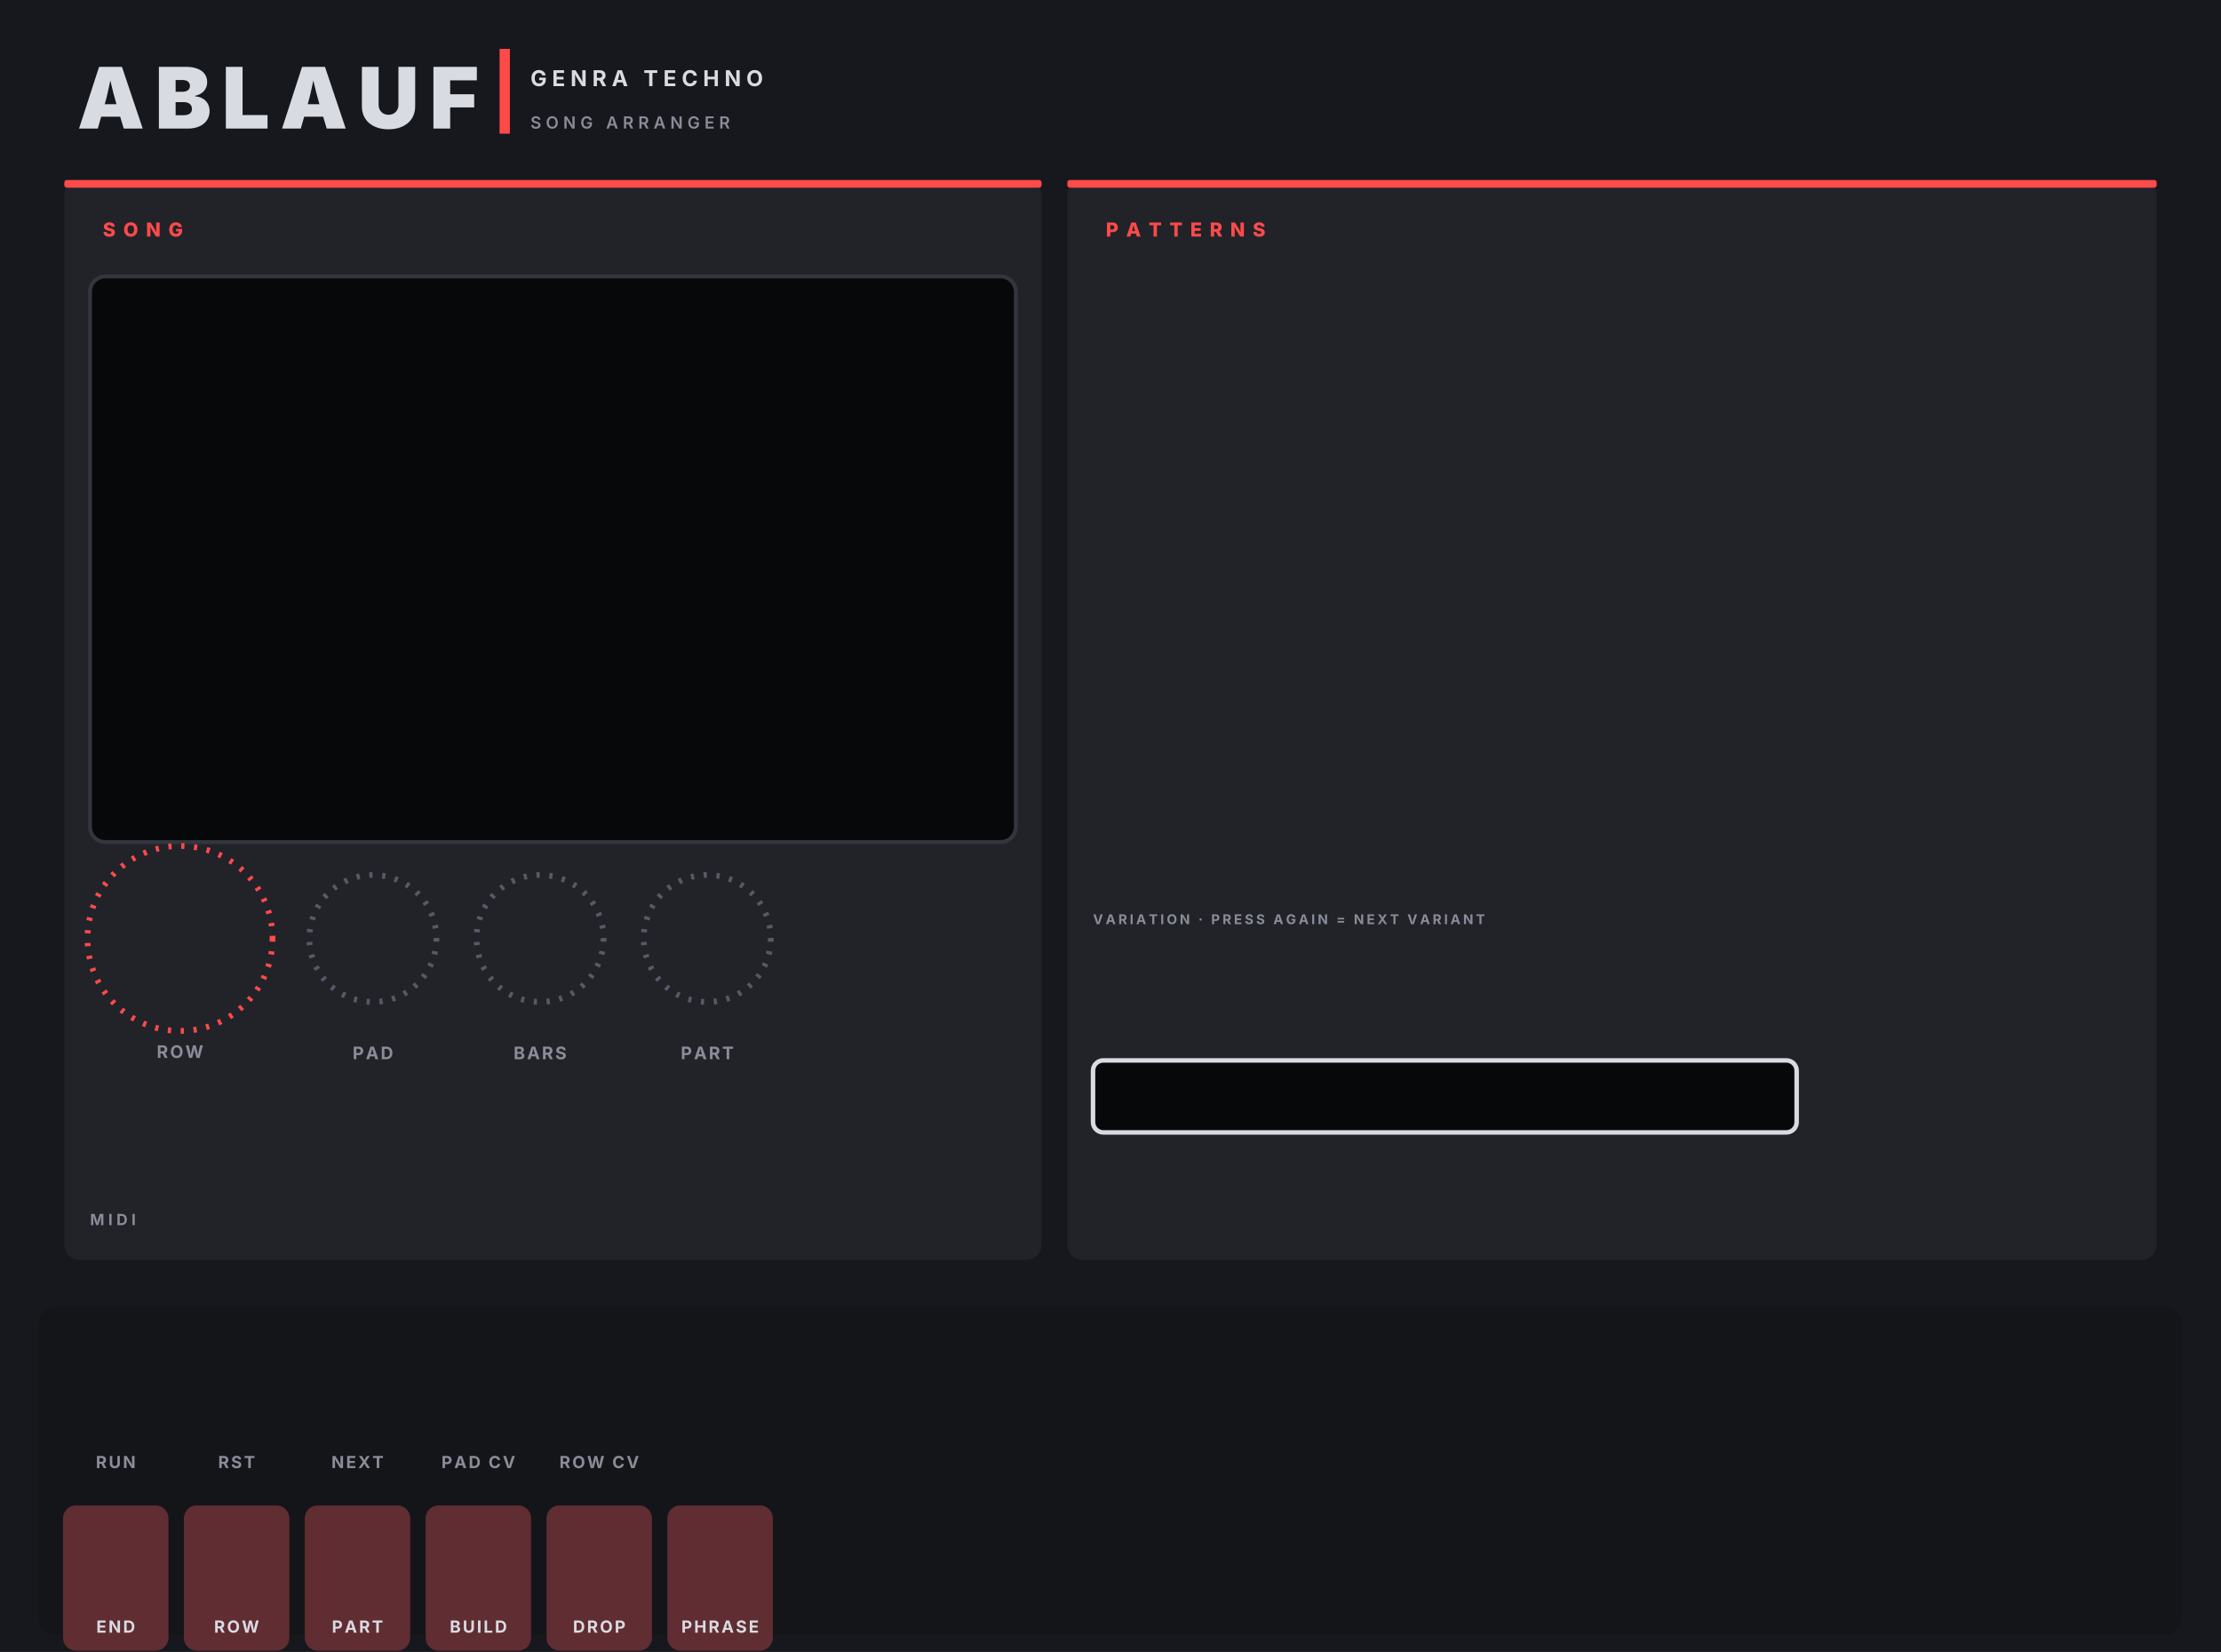
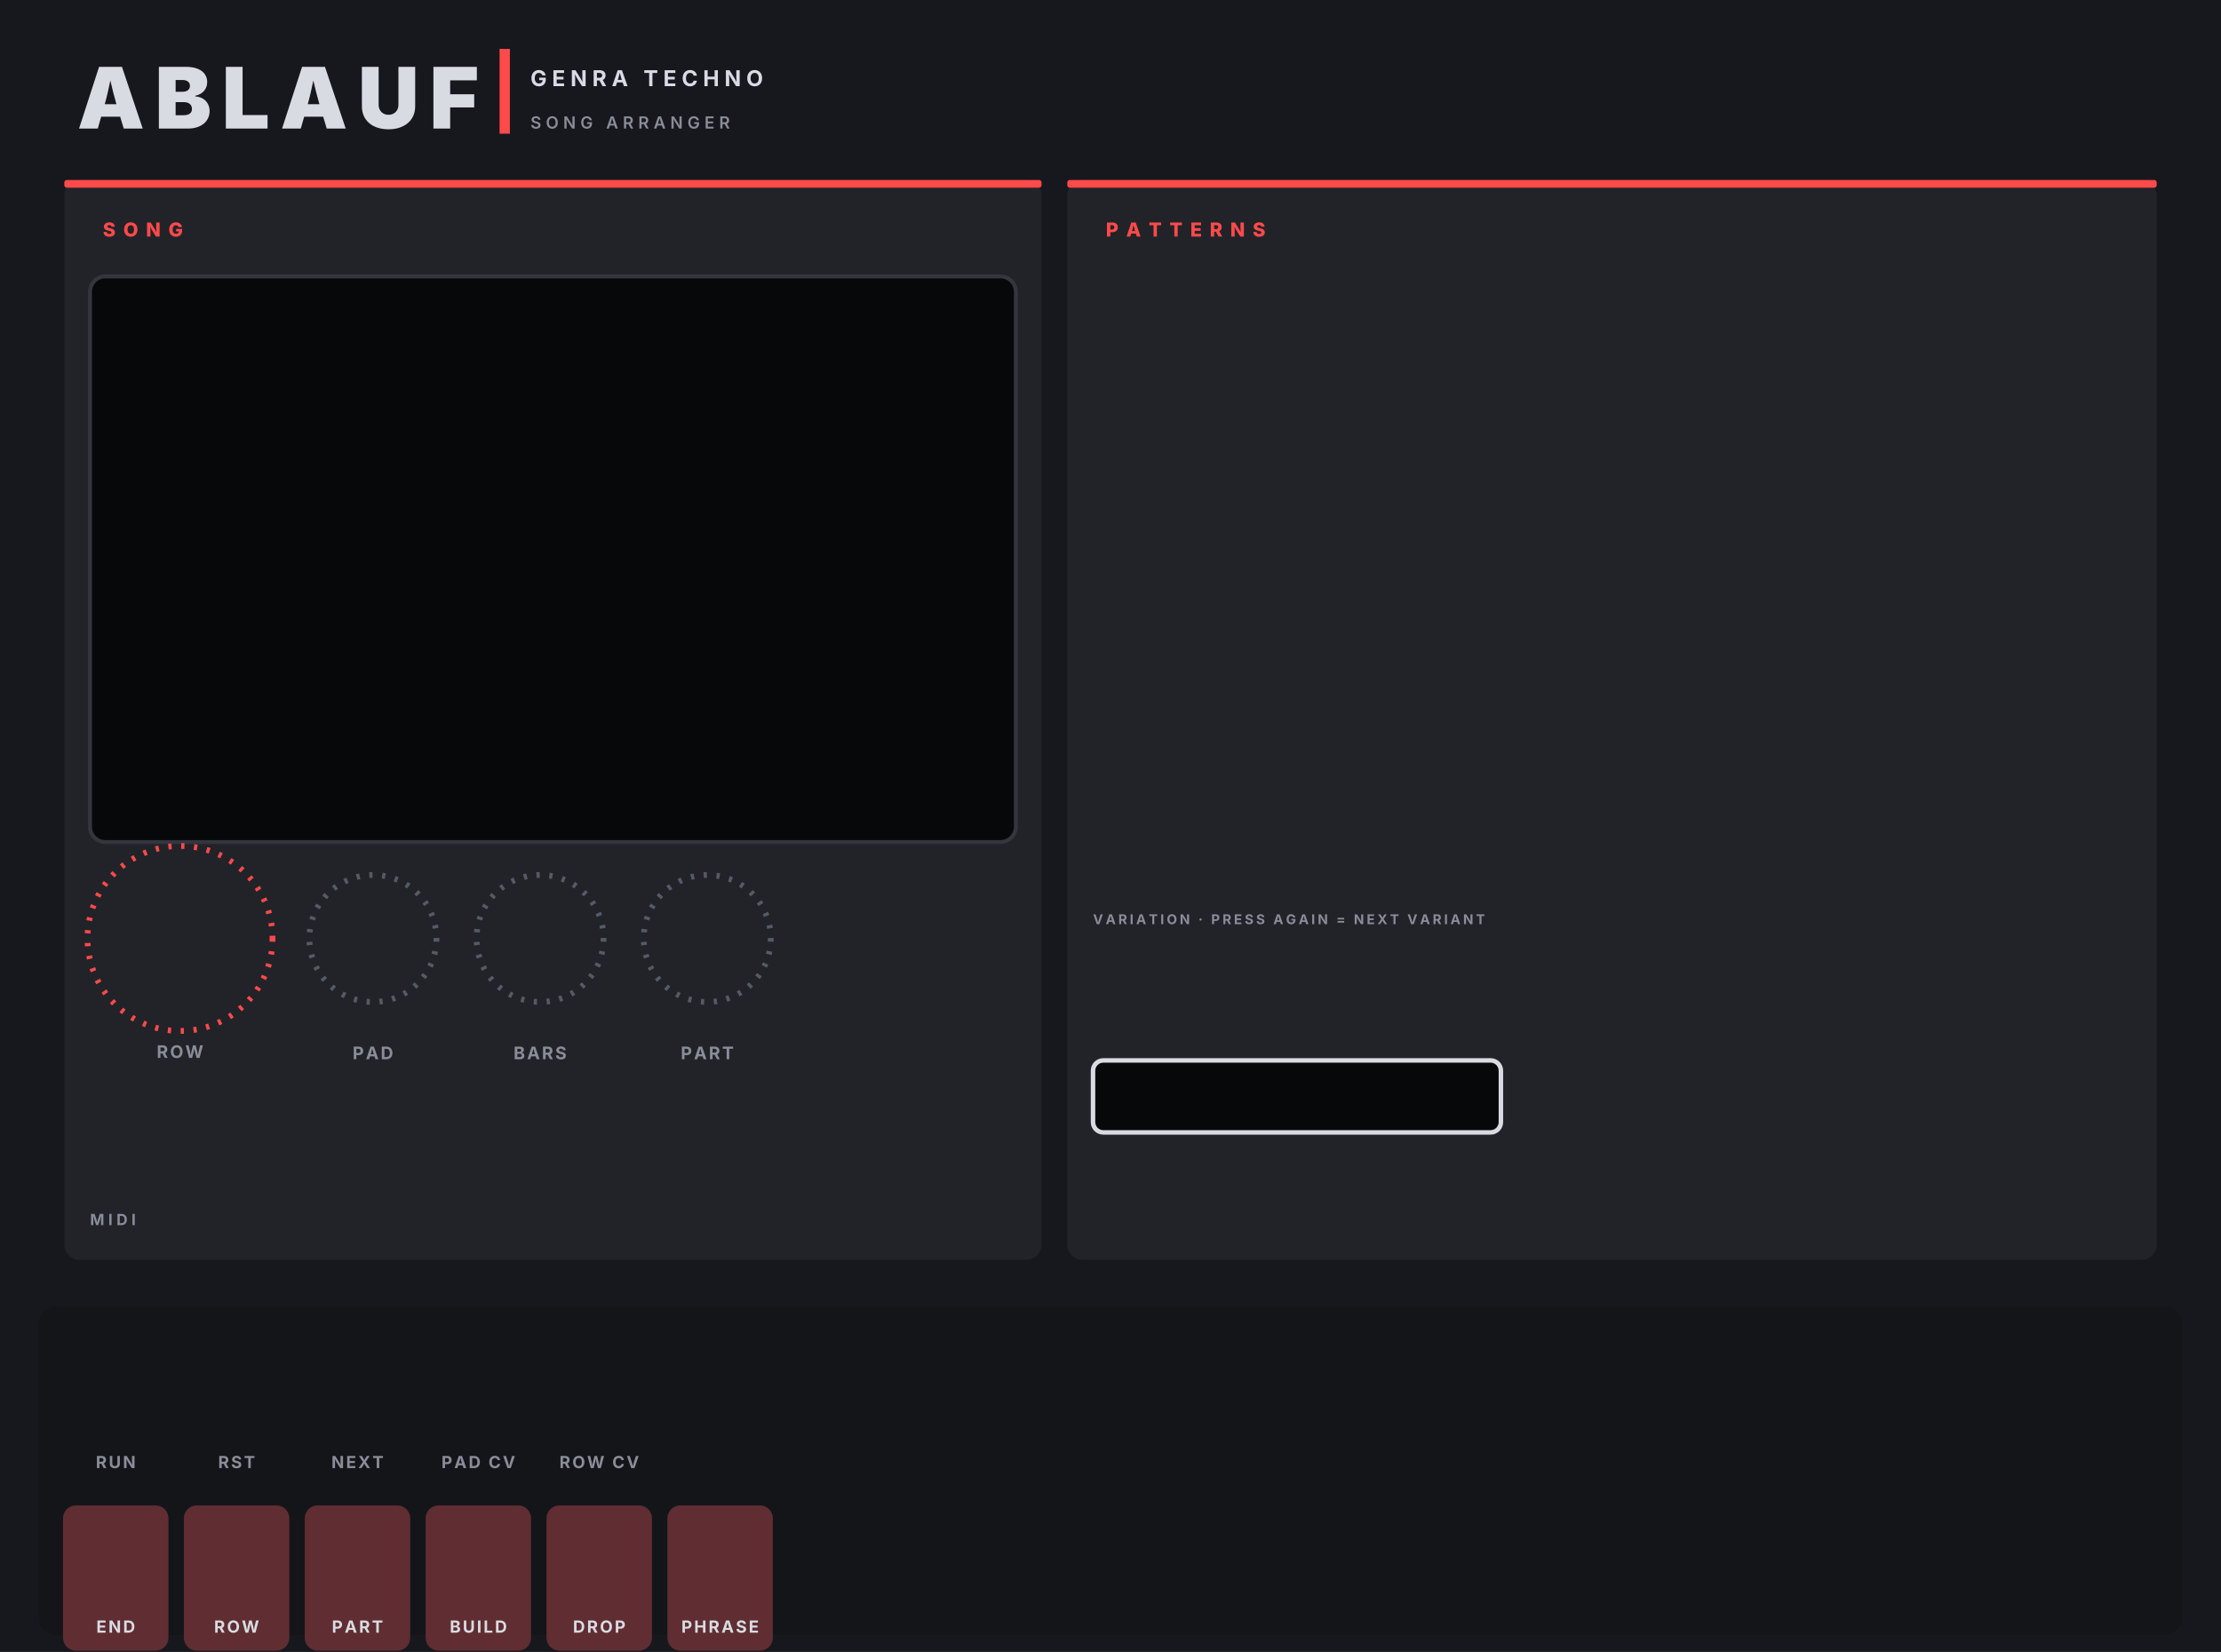
<svg xmlns="http://www.w3.org/2000/svg" width="172.72mm" height="128.5mm" viewBox="0 0 172.720 128.5">
  <rect x="0.000" y="0.000" width="172.720" height="128.500" rx="0" fill="#17181d" />
  <path fill="#d9dbe2" d="M6.148 10.0H7.605L7.869 9.078H9.345L9.622 10.0H11.098L9.484 5.198H7.705ZM8.146 8.105C8.314 7.519 8.449 6.893 8.581 6.265C8.726 6.893 8.881 7.519 9.055 8.105Z M12.356 10.0H14.618C15.659 10.0 16.3 9.43 16.3 8.64C16.3 7.963 15.804 7.522 15.185 7.499V7.448C15.743 7.341 16.113 6.929 16.113 6.397C16.113 5.669 15.533 5.198 14.438 5.198H12.356ZM13.658 8.962V7.944H14.289C14.683 7.944 14.928 8.134 14.928 8.472C14.928 8.792 14.705 8.962 14.27 8.962ZM13.658 7.138V6.223H14.212C14.534 6.223 14.773 6.387 14.773 6.681C14.773 6.977 14.534 7.138 14.193 7.138Z M17.564 10.0H20.806V8.949H18.866V5.198H17.564Z M21.935 10.0H23.392L23.656 9.078H25.132L25.409 10.0H26.885L25.271 5.198H23.492ZM23.933 8.105C24.101 7.519 24.236 6.893 24.368 6.265C24.513 6.893 24.668 7.519 24.842 8.105Z M30.212 10.058C31.446 10.058 32.287 9.372 32.287 8.273V5.198H30.985V8.163C30.985 8.611 30.663 8.93 30.212 8.93C29.767 8.93 29.445 8.611 29.445 8.163V5.198H28.143V8.273C28.143 9.372 28.971 10.058 30.212 10.058Z M33.706 10.0H35.008V8.356H36.877V7.332H35.008V6.249H37.083V5.198H33.706Z" />
  <rect x="38.851" y="3.800" width="0.800" height="6.600" rx="0" fill="#ff4a4a" />
  <path fill="#d9dbe2" d="M41.911 6.717C42.221 6.717 42.444 6.52 42.444 6.195V6.041H41.93V6.233H42.199C42.195 6.392 42.088 6.492 41.912 6.492C41.714 6.492 41.586 6.343 41.586 6.081C41.586 5.818 41.718 5.672 41.909 5.672C42.047 5.672 42.14 5.744 42.175 5.862H42.432C42.397 5.618 42.183 5.447 41.905 5.447C41.579 5.447 41.329 5.682 41.329 6.083C41.329 6.474 41.564 6.717 41.911 6.717Z M43.039 6.7H43.868V6.49H43.292V6.179H43.823V5.972H43.292V5.673H43.866V5.463H43.039Z M44.471 6.7H44.73V6.131C44.73 6.058 44.723 5.926 44.714 5.776C44.79 5.931 44.836 6.021 44.905 6.132L45.26 6.7H45.543V5.463H45.284V6.057C45.284 6.138 45.291 6.271 45.3 6.392C45.246 6.263 45.193 6.17 45.144 6.089L44.754 5.463H44.471Z M46.167 6.7H46.42V6.258H46.619L46.855 6.7H47.136L46.873 6.218C47.014 6.157 47.092 6.035 47.092 5.866C47.092 5.623 46.931 5.463 46.649 5.463H46.167ZM46.42 6.053V5.672H46.602C46.757 5.672 46.83 5.741 46.83 5.866C46.83 5.989 46.757 6.053 46.603 6.053Z M47.612 6.7H47.892L47.984 6.413H48.423L48.519 6.7H48.8L48.367 5.463H48.035ZM48.047 6.214 48.083 6.103C48.12 5.979 48.157 5.832 48.198 5.662C48.241 5.83 48.28 5.976 48.32 6.103L48.358 6.214Z M50.105 5.673H50.484V6.7H50.738V5.673H51.116V5.463H50.105Z M51.69 6.7H52.519V6.49H51.943V6.179H52.474V5.972H51.943V5.673H52.518V5.463H51.69Z M53.663 6.717C53.975 6.717 54.168 6.507 54.196 6.277H53.939C53.915 6.411 53.808 6.492 53.667 6.492C53.476 6.492 53.346 6.351 53.346 6.082C53.346 5.82 53.475 5.672 53.668 5.672C53.809 5.672 53.915 5.751 53.939 5.886H54.195C54.159 5.608 53.944 5.447 53.663 5.447C53.337 5.447 53.089 5.678 53.089 6.082C53.089 6.484 53.333 6.717 53.663 6.717Z M54.78 6.7H55.033V6.173H55.572V6.7H55.826V5.463H55.572V5.963H55.033V5.463H54.78Z M56.45 6.7H56.709V6.131C56.709 6.058 56.702 5.926 56.693 5.776C56.769 5.931 56.815 6.021 56.883 6.132L57.239 6.7H57.522V5.463H57.263V6.057C57.263 6.138 57.269 6.271 57.279 6.392C57.225 6.263 57.172 6.17 57.123 6.089L56.732 5.463H56.45Z M58.689 6.717C59.017 6.717 59.266 6.485 59.266 6.082C59.266 5.678 59.017 5.447 58.689 5.447C58.361 5.447 58.112 5.678 58.112 6.082C58.112 6.484 58.361 6.717 58.689 6.717ZM58.689 6.492C58.497 6.492 58.369 6.347 58.369 6.082C58.369 5.817 58.497 5.672 58.689 5.672C58.881 5.672 59.008 5.816 59.008 6.082C59.008 6.347 58.881 6.492 58.689 6.492Z" />
  <path fill="#8a8d99" d="M41.678 10.015C41.904 10.015 42.036 9.901 42.036 9.735C42.036 9.57 41.898 9.497 41.758 9.463L41.67 9.44C41.593 9.421 41.508 9.389 41.508 9.31C41.508 9.238 41.573 9.186 41.68 9.186C41.782 9.186 41.851 9.233 41.859 9.313H42.023C42.019 9.155 41.884 9.042 41.682 9.042C41.484 9.042 41.337 9.153 41.337 9.32C41.337 9.453 41.43 9.533 41.588 9.574L41.696 9.602C41.798 9.629 41.867 9.66 41.867 9.733C41.867 9.815 41.788 9.87 41.677 9.87C41.57 9.87 41.486 9.822 41.478 9.722H41.311C41.319 9.909 41.458 10.015 41.678 10.015Z M42.946 10.013C43.194 10.013 43.38 9.833 43.38 9.528C43.38 9.222 43.194 9.042 42.946 9.042C42.698 9.042 42.512 9.222 42.512 9.528C42.512 9.832 42.698 10.013 42.946 10.013ZM42.946 9.861C42.792 9.861 42.682 9.743 42.682 9.528C42.682 9.311 42.792 9.193 42.946 9.193C43.1 9.193 43.209 9.311 43.209 9.528C43.209 9.744 43.1 9.861 42.946 9.861Z M43.891 10.0H44.063V9.53C44.063 9.478 44.058 9.378 44.051 9.261C44.115 9.384 44.15 9.452 44.2 9.531L44.495 10.0H44.687V9.054H44.515V9.551C44.515 9.608 44.519 9.704 44.525 9.796C44.484 9.701 44.443 9.629 44.409 9.575L44.082 9.054H43.891Z M45.636 10.013C45.869 10.013 46.037 9.862 46.037 9.619V9.506H45.654V9.639H45.873C45.869 9.775 45.779 9.861 45.636 9.861C45.477 9.861 45.368 9.741 45.368 9.527C45.368 9.313 45.48 9.193 45.633 9.193C45.748 9.193 45.825 9.255 45.855 9.356H46.029C46 9.17 45.839 9.042 45.631 9.042C45.383 9.042 45.198 9.224 45.198 9.528C45.198 9.827 45.375 10.013 45.636 10.013Z M47.165 10.0H47.351L47.428 9.766H47.782L47.862 10.0H48.048L47.711 9.054H47.496ZM47.473 9.629 47.513 9.509C47.539 9.424 47.568 9.318 47.602 9.186C47.636 9.317 47.666 9.422 47.694 9.509L47.735 9.629Z M48.525 10.0H48.694V9.653H48.871L49.057 10.0H49.246L49.041 9.624C49.153 9.58 49.212 9.485 49.212 9.357C49.212 9.177 49.096 9.054 48.878 9.054H48.525ZM48.694 9.512V9.196H48.852C48.981 9.196 49.038 9.256 49.038 9.357C49.038 9.457 48.981 9.512 48.854 9.512Z M49.723 10.0H49.892V9.653H50.069L50.255 10.0H50.445L50.24 9.624C50.351 9.58 50.41 9.485 50.41 9.357C50.41 9.177 50.294 9.054 50.076 9.054H49.723ZM49.892 9.512V9.196H50.05C50.179 9.196 50.236 9.256 50.236 9.357C50.236 9.457 50.179 9.512 50.052 9.512Z M50.857 10.0H51.043L51.12 9.766H51.474L51.554 10.0H51.74L51.403 9.054H51.187ZM51.165 9.629 51.205 9.509C51.231 9.424 51.26 9.318 51.293 9.186C51.328 9.317 51.358 9.422 51.386 9.509L51.427 9.629Z M52.217 10.0H52.389V9.53C52.389 9.478 52.384 9.378 52.377 9.261C52.441 9.384 52.476 9.452 52.526 9.531L52.821 10.0H53.013V9.054H52.841V9.551C52.841 9.608 52.845 9.704 52.851 9.796C52.81 9.701 52.769 9.629 52.735 9.575L52.408 9.054H52.217Z M53.962 10.013C54.195 10.013 54.363 9.862 54.363 9.619V9.506H53.98V9.639H54.199C54.195 9.775 54.105 9.861 53.963 9.861C53.803 9.861 53.694 9.741 53.694 9.527C53.694 9.313 53.806 9.193 53.959 9.193C54.074 9.193 54.151 9.255 54.181 9.356H54.355C54.326 9.17 54.165 9.042 53.957 9.042C53.709 9.042 53.524 9.224 53.524 9.528C53.524 9.827 53.701 10.013 53.962 10.013Z M54.877 10.0H55.494V9.857H55.047V9.593H55.459V9.452H55.047V9.197H55.492V9.054H54.877Z M56.015 10.0H56.184V9.653H56.36L56.546 10.0H56.736L56.531 9.624C56.643 9.58 56.701 9.485 56.701 9.357C56.701 9.177 56.586 9.054 56.368 9.054H56.015ZM56.184 9.512V9.196H56.342C56.471 9.196 56.528 9.256 56.528 9.357C56.528 9.457 56.471 9.512 56.343 9.512Z" />
  <rect x="5.000" y="14.000" width="76.000" height="84.000" rx="1.2" fill="#212329" />
  <rect x="5.000" y="14.000" width="76.000" height="0.600" rx="0.2" fill="#ff4a4a" />
  <path fill="#ff4a4a" d="M8.506 18.415C8.776 18.415 8.938 18.291 8.938 18.084C8.938 17.909 8.815 17.804 8.604 17.758L8.51 17.736C8.412 17.714 8.349 17.681 8.349 17.614C8.349 17.553 8.402 17.509 8.505 17.509C8.609 17.509 8.667 17.555 8.675 17.634H8.923C8.92 17.432 8.759 17.294 8.506 17.294C8.259 17.294 8.081 17.43 8.081 17.632C8.081 17.796 8.196 17.89 8.384 17.933L8.5 17.961C8.619 17.988 8.676 18.021 8.676 18.083C8.676 18.152 8.61 18.2 8.503 18.2C8.385 18.2 8.307 18.146 8.301 18.04H8.053C8.057 18.292 8.233 18.415 8.506 18.415Z M10.17 18.415C10.463 18.415 10.689 18.215 10.689 17.855C10.689 17.495 10.463 17.294 10.17 17.294C9.877 17.294 9.65 17.495 9.65 17.855C9.65 18.213 9.877 18.415 10.17 18.415ZM10.17 18.188C10.011 18.188 9.915 18.07 9.915 17.855C9.915 17.639 10.011 17.521 10.17 17.521C10.329 17.521 10.425 17.638 10.425 17.855C10.425 18.07 10.329 18.188 10.17 18.188Z M11.435 18.4H11.7V17.948C11.7 17.879 11.692 17.761 11.684 17.631C11.744 17.761 11.785 17.843 11.849 17.948L12.128 18.4H12.413V17.309H12.148V17.773C12.148 17.849 12.156 17.974 12.163 18.084C12.117 17.965 12.072 17.882 12.023 17.802L11.719 17.309H11.435Z M13.682 18.415C13.962 18.415 14.162 18.24 14.162 17.949V17.805H13.694V17.995H13.913C13.91 18.114 13.828 18.188 13.684 18.188C13.519 18.188 13.423 18.065 13.423 17.853C13.423 17.642 13.524 17.521 13.683 17.521C13.791 17.521 13.864 17.575 13.889 17.665H14.151C14.123 17.447 13.929 17.294 13.679 17.294C13.388 17.294 13.158 17.5 13.158 17.857C13.158 18.202 13.37 18.415 13.682 18.415Z" />
  <rect x="7.000" y="21.500" width="72.000" height="44.000" rx="1.2" fill="#07080a" stroke="#34363f" stroke-width="0.3" />
  <circle cx="14.000" cy="73.000" r="7.195" fill="none" stroke="#ff4a4a" stroke-width="0.45" stroke-dasharray="0.25 0.75" />
  <path fill="#8a8d99" d="M12.275 82.295H12.476V81.944H12.634L12.822 82.295H13.044L12.836 81.912C12.948 81.864 13.01 81.767 13.01 81.633C13.01 81.439 12.882 81.313 12.658 81.313H12.275ZM12.476 81.781V81.479H12.621C12.744 81.479 12.802 81.534 12.802 81.633C12.802 81.731 12.744 81.781 12.621 81.781Z M13.743 82.308C14.003 82.308 14.201 82.124 14.201 81.805C14.201 81.484 14.003 81.3 13.743 81.3C13.483 81.3 13.285 81.484 13.285 81.805C13.285 82.124 13.483 82.308 13.743 82.308ZM13.743 82.13C13.591 82.13 13.489 82.015 13.489 81.805C13.489 81.594 13.591 81.478 13.743 81.478C13.895 81.478 13.997 81.593 13.997 81.805C13.997 82.015 13.895 82.13 13.743 82.13Z M14.709 82.295H14.939L15.069 81.793C15.088 81.718 15.1 81.64 15.112 81.558C15.126 81.642 15.139 81.722 15.157 81.793L15.288 82.295H15.517L15.781 81.313H15.561L15.447 81.796C15.427 81.886 15.41 81.991 15.395 82.091C15.377 81.991 15.359 81.886 15.337 81.796L15.218 81.313H15.009L14.889 81.796C14.867 81.886 14.849 81.993 14.832 82.094C14.816 81.993 14.799 81.886 14.779 81.796L14.665 81.313H14.445Z" />
  <circle cx="29.000" cy="73.000" r="4.940" fill="none" stroke="#555a66" stroke-width="0.45" stroke-dasharray="0.25 0.75" />
  <path fill="#8a8d99" d="M27.51 82.395H27.711V82.074H27.889C28.115 82.074 28.245 81.939 28.245 81.744C28.245 81.551 28.117 81.413 27.893 81.413H27.51ZM27.711 81.912V81.579H27.856C27.979 81.579 28.037 81.646 28.037 81.744C28.037 81.843 27.979 81.912 27.856 81.912Z M28.478 82.395H28.7L28.774 82.167H29.122L29.198 82.395H29.422L29.077 81.413H28.814ZM28.824 82.009 28.852 81.921C28.882 81.822 28.911 81.705 28.944 81.57C28.978 81.704 29.009 81.82 29.041 81.921L29.07 82.009Z M30.038 82.395C30.337 82.395 30.517 82.21 30.517 81.903C30.517 81.597 30.337 81.413 30.042 81.413H29.693V82.395ZM29.894 82.222V81.586H30.03C30.218 81.586 30.316 81.684 30.316 81.903C30.316 82.124 30.218 82.222 30.028 82.222Z" />
  <circle cx="42.000" cy="73.000" r="4.940" fill="none" stroke="#555a66" stroke-width="0.45" stroke-dasharray="0.25 0.75" />
  <path fill="#8a8d99" d="M40.028 82.395H40.443C40.664 82.395 40.78 82.28 40.78 82.124C40.78 81.978 40.676 81.891 40.565 81.886V81.876C40.666 81.854 40.742 81.782 40.742 81.665C40.742 81.518 40.633 81.413 40.418 81.413H40.028ZM40.229 82.23V81.963H40.409C40.509 81.963 40.573 82.023 40.573 82.105C40.573 82.179 40.521 82.23 40.403 82.23ZM40.229 81.825V81.577H40.392C40.486 81.577 40.538 81.626 40.538 81.698C40.538 81.777 40.474 81.825 40.388 81.825Z M41.015 82.395H41.237L41.31 82.167H41.659L41.734 82.395H41.958L41.614 81.413H41.35ZM41.36 82.009 41.388 81.921C41.418 81.822 41.447 81.705 41.48 81.57C41.514 81.704 41.545 81.82 41.577 81.921L41.607 82.009Z M42.229 82.395H42.43V82.044H42.589L42.776 82.395H42.999L42.79 82.012C42.902 81.964 42.964 81.867 42.964 81.733C42.964 81.539 42.836 81.413 42.612 81.413H42.229ZM42.43 81.881V81.579H42.575C42.698 81.579 42.756 81.634 42.756 81.733C42.756 81.831 42.698 81.881 42.575 81.881Z M43.626 82.41C43.864 82.41 44.005 82.294 44.005 82.116C44.005 81.951 43.877 81.866 43.711 81.828L43.622 81.806C43.539 81.787 43.466 81.756 43.466 81.682C43.466 81.617 43.524 81.569 43.626 81.569C43.727 81.569 43.79 81.615 43.797 81.693H43.992C43.988 81.52 43.846 81.4 43.628 81.4C43.415 81.4 43.259 81.518 43.259 81.696C43.259 81.839 43.359 81.922 43.525 81.963L43.633 81.99C43.74 82.016 43.802 82.047 43.802 82.114C43.802 82.189 43.731 82.239 43.624 82.239C43.515 82.239 43.435 82.19 43.429 82.09H43.233C43.239 82.299 43.39 82.41 43.626 82.41Z" />
  <circle cx="55.000" cy="73.000" r="4.940" fill="none" stroke="#555a66" stroke-width="0.45" stroke-dasharray="0.25 0.75" />
  <path fill="#8a8d99" d="M53.029 82.395H53.23V82.074H53.407C53.633 82.074 53.763 81.939 53.763 81.744C53.763 81.551 53.635 81.413 53.412 81.413H53.029ZM53.23 81.912V81.579H53.374C53.498 81.579 53.556 81.646 53.556 81.744C53.556 81.843 53.498 81.912 53.375 81.912Z M53.997 82.395H54.219L54.292 82.167H54.641L54.717 82.395H54.94L54.596 81.413H54.332ZM54.342 82.009 54.371 81.921C54.4 81.822 54.429 81.705 54.462 81.57C54.497 81.704 54.528 81.82 54.559 81.921L54.589 82.009Z M55.211 82.395H55.413V82.044H55.571L55.758 82.395H55.981L55.772 82.012C55.884 81.964 55.946 81.867 55.946 81.733C55.946 81.539 55.818 81.413 55.594 81.413H55.211ZM55.413 81.881V81.579H55.557C55.68 81.579 55.738 81.634 55.738 81.733C55.738 81.831 55.68 81.881 55.558 81.881Z M56.208 81.58H56.509V82.395H56.711V81.58H57.011V81.413H56.208Z" />
  <path fill="#8a8d99" d="M7.079 95.3H7.257V94.888C7.257 94.822 7.252 94.694 7.25 94.588C7.281 94.705 7.316 94.828 7.337 94.888L7.484 95.3H7.635L7.779 94.888C7.8 94.826 7.837 94.699 7.866 94.581C7.864 94.691 7.86 94.822 7.86 94.888V95.3H8.039V94.427H7.764L7.625 94.828C7.607 94.883 7.58 95.0 7.56 95.094C7.54 94.999 7.513 94.883 7.495 94.828L7.353 94.427H7.079Z M8.676 94.427H8.497V95.3H8.676Z M9.441 95.3C9.706 95.3 9.866 95.136 9.866 94.863C9.866 94.591 9.706 94.427 9.444 94.427H9.134V95.3ZM9.313 95.146V94.581H9.433C9.6 94.581 9.688 94.668 9.688 94.863C9.688 95.059 9.6 95.146 9.432 95.146Z M10.479 94.427H10.301V95.3H10.479Z" />
  <rect x="83.000" y="14.000" width="84.720" height="84.000" rx="1.2" fill="#212329" />
  <rect x="83.000" y="14.000" width="84.720" height="0.600" rx="0.2" fill="#ff4a4a" />
  <path fill="#ff4a4a" d="M86.085 18.4H86.344V18.059H86.524C86.775 18.059 86.929 17.911 86.929 17.686C86.929 17.462 86.778 17.309 86.532 17.309H86.085ZM86.344 17.855V17.518H86.477C86.598 17.518 86.661 17.583 86.661 17.686C86.661 17.787 86.598 17.855 86.478 17.855Z M87.612 18.4H87.899L87.97 18.168H88.334L88.408 18.4H88.698L88.323 17.309H87.976ZM88.031 17.97 88.046 17.923C88.082 17.799 88.114 17.662 88.147 17.515C88.182 17.661 88.218 17.799 88.256 17.923L88.271 17.97Z M89.38 17.52H89.711V18.4H89.969V17.52H90.299V17.309H89.38Z M90.996 17.52H91.326V18.4H91.584V17.52H91.914V17.309H90.996Z M92.647 18.4H93.404V18.189H92.906V17.952H93.365V17.745H92.906V17.52H93.405V17.309H92.647Z M94.162 18.4H94.421V18.024H94.561L94.761 18.4H95.045L94.817 17.983C94.938 17.929 95.007 17.822 95.007 17.671C95.007 17.449 94.855 17.309 94.609 17.309H94.162ZM94.421 17.82V17.518H94.554C94.676 17.518 94.739 17.569 94.739 17.671C94.739 17.773 94.676 17.82 94.555 17.82Z M95.755 18.4H96.02V17.948C96.02 17.879 96.013 17.761 96.004 17.631C96.065 17.761 96.105 17.843 96.17 17.948L96.449 18.4H96.734V17.309H96.469V17.773C96.469 17.849 96.477 17.974 96.484 18.084C96.438 17.965 96.392 17.882 96.344 17.802L96.039 17.309H95.755Z M97.925 18.415C98.195 18.415 98.356 18.291 98.356 18.084C98.356 17.909 98.234 17.804 98.023 17.758L97.929 17.736C97.831 17.714 97.767 17.681 97.767 17.614C97.767 17.553 97.821 17.509 97.924 17.509C98.028 17.509 98.086 17.555 98.093 17.634H98.342C98.339 17.432 98.178 17.294 97.925 17.294C97.677 17.294 97.5 17.43 97.5 17.632C97.5 17.796 97.614 17.89 97.803 17.933L97.918 17.961C98.038 17.988 98.095 18.021 98.095 18.083C98.095 18.152 98.029 18.2 97.922 18.2C97.804 18.2 97.726 18.146 97.72 18.04H97.471C97.476 18.292 97.652 18.415 97.925 18.415Z" />
  <path fill="#8a8d99" d="M85.293 71.886H85.497L85.759 71.122H85.586L85.468 71.491C85.445 71.568 85.421 71.656 85.396 71.76C85.37 71.657 85.345 71.568 85.321 71.491L85.199 71.122H85.025Z M86.009 71.886H86.182L86.239 71.709H86.51L86.569 71.886H86.743L86.475 71.122H86.27ZM86.278 71.586 86.3 71.517C86.323 71.44 86.345 71.35 86.371 71.245C86.398 71.349 86.422 71.439 86.446 71.517L86.469 71.586Z M87.037 71.886H87.193V71.613H87.316L87.462 71.886H87.635L87.473 71.588C87.56 71.551 87.608 71.475 87.608 71.371C87.608 71.221 87.509 71.122 87.335 71.122H87.037ZM87.193 71.487V71.251H87.306C87.402 71.251 87.447 71.294 87.447 71.371C87.447 71.447 87.402 71.487 87.306 71.487Z M88.083 71.122H87.927V71.886H88.083Z M88.377 71.886H88.55L88.607 71.709H88.878L88.937 71.886H89.111L88.843 71.122H88.638ZM88.646 71.586 88.668 71.517C88.691 71.44 88.714 71.35 88.739 71.245C88.766 71.349 88.79 71.439 88.815 71.517L88.838 71.586Z M89.375 71.252H89.608V71.886H89.765V71.252H89.999V71.122H89.375Z M90.463 71.122H90.306V71.886H90.463Z M91.136 71.896C91.339 71.896 91.493 71.753 91.493 71.505C91.493 71.255 91.339 71.112 91.136 71.112C90.934 71.112 90.78 71.255 90.78 71.505C90.78 71.753 90.934 71.896 91.136 71.896ZM91.136 71.757C91.018 71.757 90.939 71.668 90.939 71.505C90.939 71.34 91.018 71.251 91.136 71.251C91.255 71.251 91.334 71.34 91.334 71.505C91.334 71.668 91.255 71.757 91.136 71.757Z M91.81 71.886H91.97V71.535C91.97 71.49 91.965 71.408 91.96 71.315C92.007 71.411 92.035 71.467 92.078 71.535L92.297 71.886H92.472V71.122H92.312V71.489C92.312 71.539 92.316 71.621 92.322 71.696C92.288 71.616 92.256 71.558 92.226 71.509L91.984 71.122H91.81Z M93.365 71.612C93.415 71.612 93.454 71.574 93.454 71.524C93.454 71.474 93.415 71.436 93.365 71.436C93.315 71.436 93.276 71.474 93.276 71.524C93.276 71.574 93.315 71.612 93.365 71.612Z M94.258 71.886H94.415V71.636H94.553C94.728 71.636 94.829 71.531 94.829 71.38C94.829 71.23 94.73 71.122 94.556 71.122H94.258ZM94.415 71.51V71.251H94.527C94.623 71.251 94.668 71.303 94.668 71.38C94.668 71.457 94.623 71.51 94.527 71.51Z M95.139 71.886H95.295V71.613H95.418L95.564 71.886H95.737L95.574 71.588C95.662 71.551 95.71 71.475 95.71 71.371C95.71 71.221 95.61 71.122 95.437 71.122H95.139ZM95.295 71.487V71.251H95.407C95.503 71.251 95.548 71.294 95.548 71.371C95.548 71.447 95.503 71.487 95.408 71.487Z M96.028 71.886H96.54V71.756H96.185V71.564H96.513V71.436H96.185V71.252H96.539V71.122H96.028Z M97.146 71.897C97.332 71.897 97.441 71.808 97.441 71.669C97.441 71.54 97.341 71.475 97.213 71.445L97.143 71.428C97.079 71.413 97.021 71.389 97.021 71.332C97.021 71.281 97.067 71.244 97.146 71.244C97.225 71.244 97.274 71.279 97.279 71.34H97.431C97.428 71.206 97.317 71.112 97.148 71.112C96.982 71.112 96.861 71.204 96.861 71.342C96.861 71.453 96.938 71.518 97.068 71.55L97.152 71.571C97.235 71.591 97.283 71.615 97.283 71.668C97.283 71.726 97.228 71.765 97.144 71.765C97.06 71.765 96.998 71.727 96.993 71.649H96.84C96.845 71.812 96.962 71.897 97.146 71.897Z M98.033 71.897C98.219 71.897 98.328 71.808 98.328 71.669C98.328 71.54 98.229 71.475 98.1 71.445L98.031 71.428C97.966 71.413 97.909 71.389 97.909 71.332C97.909 71.281 97.954 71.244 98.034 71.244C98.112 71.244 98.161 71.279 98.167 71.34H98.318C98.315 71.206 98.205 71.112 98.036 71.112C97.869 71.112 97.748 71.204 97.748 71.342C97.748 71.453 97.826 71.518 97.955 71.55L98.039 71.571C98.122 71.591 98.171 71.615 98.171 71.668C98.171 71.726 98.116 71.765 98.032 71.765C97.947 71.765 97.885 71.727 97.88 71.649H97.728C97.733 71.812 97.85 71.897 98.033 71.897Z M99.046 71.886H99.218L99.275 71.709H99.547L99.606 71.886H99.779L99.512 71.122H99.307ZM99.314 71.586 99.336 71.517C99.359 71.44 99.382 71.35 99.408 71.245C99.434 71.349 99.458 71.439 99.483 71.517L99.506 71.586Z M100.412 71.896C100.604 71.896 100.742 71.775 100.742 71.574V71.479H100.424V71.598H100.59C100.587 71.696 100.522 71.757 100.413 71.757C100.291 71.757 100.212 71.666 100.212 71.504C100.212 71.342 100.293 71.251 100.411 71.251C100.496 71.251 100.554 71.295 100.575 71.368H100.734C100.712 71.217 100.58 71.112 100.408 71.112C100.207 71.112 100.053 71.257 100.053 71.505C100.053 71.747 100.198 71.896 100.412 71.896Z M101.018 71.886H101.19L101.247 71.709H101.518L101.577 71.886H101.751L101.484 71.122H101.279ZM101.286 71.586 101.308 71.517C101.331 71.44 101.354 71.35 101.38 71.245C101.406 71.349 101.43 71.439 101.455 71.517L101.478 71.586Z M102.202 71.122H102.046V71.886H102.202Z M102.54 71.886H102.7V71.535C102.7 71.49 102.696 71.408 102.69 71.315C102.737 71.411 102.765 71.467 102.808 71.535L103.027 71.886H103.202V71.122H103.042V71.489C103.042 71.539 103.046 71.621 103.052 71.696C103.019 71.616 102.986 71.558 102.956 71.509L102.715 71.122H102.54Z M104.021 71.768H104.532V71.639H104.021ZM104.021 71.522H104.532V71.394H104.021Z M105.351 71.886H105.511V71.535C105.511 71.49 105.506 71.408 105.5 71.315C105.548 71.411 105.576 71.467 105.618 71.535L105.838 71.886H106.013V71.122H105.853V71.489C105.853 71.539 105.857 71.621 105.862 71.696C105.829 71.616 105.797 71.558 105.766 71.509L105.525 71.122H105.351Z M106.351 71.886H106.863V71.756H106.507V71.564H106.835V71.436H106.507V71.252H106.862V71.122H106.351Z M107.146 71.886H107.327L107.436 71.726C107.473 71.672 107.487 71.643 107.507 71.606C107.527 71.643 107.542 71.672 107.577 71.726L107.683 71.886H107.869L107.598 71.491L107.846 71.122H107.669L107.584 71.25C107.548 71.305 107.529 71.345 107.509 71.387C107.489 71.345 107.471 71.305 107.435 71.25L107.352 71.122H107.17L107.42 71.495Z M108.133 71.252H108.367V71.886H108.524V71.252H108.757V71.122H108.133Z M109.737 71.886H109.942L110.203 71.122H110.03L109.912 71.491C109.889 71.568 109.866 71.656 109.84 71.76C109.814 71.657 109.789 71.568 109.765 71.491L109.643 71.122H109.469Z M110.453 71.886H110.626L110.683 71.709H110.954L111.013 71.886H111.187L110.919 71.122H110.714ZM110.722 71.586 110.744 71.517C110.767 71.44 110.79 71.35 110.815 71.245C110.842 71.349 110.866 71.439 110.891 71.517L110.914 71.586Z M111.481 71.886H111.638V71.613H111.761L111.906 71.886H112.08L111.917 71.588C112.004 71.551 112.052 71.475 112.052 71.371C112.052 71.221 111.953 71.122 111.779 71.122H111.481ZM111.638 71.487V71.251H111.75C111.846 71.251 111.891 71.294 111.891 71.371C111.891 71.447 111.846 71.487 111.75 71.487Z M112.527 71.122H112.371V71.886H112.527Z M112.822 71.886H112.994L113.051 71.709H113.322L113.381 71.886H113.555L113.288 71.122H113.083ZM113.09 71.586 113.112 71.517C113.135 71.44 113.158 71.35 113.184 71.245C113.21 71.349 113.234 71.439 113.259 71.517L113.282 71.586Z M113.85 71.886H114.01V71.535C114.01 71.49 114.005 71.408 113.999 71.315C114.046 71.411 114.075 71.467 114.117 71.535L114.337 71.886H114.511V71.122H114.352V71.489C114.352 71.539 114.356 71.621 114.361 71.696C114.328 71.616 114.296 71.558 114.265 71.509L114.024 71.122H113.85Z M114.819 71.252H115.053V71.886H115.21V71.252H115.443V71.122H114.819Z" />
-   <rect x="85.000" y="82.486" width="54.720" height="5.600" rx="0.8" fill="#07080a" stroke="#d9dbe2" stroke-width="0.35" />
+   <rect x="85.000" y="82.486" width="31.720" height="5.600" rx="0.8" fill="#07080a" stroke="#d9dbe2" stroke-width="0.35" />
  <rect x="3.000" y="101.600" width="166.720" height="25.600" rx="1.4" fill="#141519" />
  <path fill="#8a8d99" d="M7.538 114.2H7.731V113.862H7.884L8.064 114.2H8.278L8.077 113.831C8.185 113.785 8.245 113.692 8.245 113.562C8.245 113.376 8.122 113.254 7.906 113.254H7.538ZM7.731 113.706V113.414H7.87C7.989 113.414 8.045 113.467 8.045 113.562C8.045 113.657 7.989 113.706 7.871 113.706Z M8.932 114.213C9.165 114.213 9.322 114.075 9.322 113.868V113.254H9.128V113.852C9.128 113.963 9.05 114.042 8.932 114.042C8.813 114.042 8.735 113.963 8.735 113.852V113.254H8.541V113.868C8.541 114.075 8.696 114.213 8.932 114.213Z M9.643 114.2H9.841V113.765C9.841 113.709 9.835 113.608 9.828 113.494C9.887 113.612 9.922 113.681 9.974 113.766L10.246 114.2H10.462V113.254H10.264V113.708C10.264 113.77 10.269 113.872 10.276 113.965C10.235 113.866 10.195 113.794 10.158 113.733L9.859 113.254H9.643Z" />
  <path fill="#8a8d99" d="M17.049 114.2H17.243V113.862H17.395L17.576 114.2H17.79L17.589 113.831C17.697 113.785 17.756 113.692 17.756 113.562C17.756 113.376 17.633 113.254 17.418 113.254H17.049ZM17.243 113.706V113.414H17.382C17.501 113.414 17.557 113.467 17.557 113.562C17.557 113.657 17.501 113.706 17.383 113.706Z M18.4 114.214C18.629 114.214 18.765 114.103 18.765 113.931C18.765 113.772 18.642 113.691 18.482 113.654L18.397 113.633C18.317 113.614 18.245 113.584 18.245 113.514C18.245 113.45 18.301 113.405 18.4 113.405C18.497 113.405 18.558 113.448 18.565 113.524H18.752C18.749 113.358 18.612 113.242 18.402 113.242C18.197 113.242 18.047 113.356 18.047 113.527C18.047 113.664 18.143 113.745 18.303 113.784L18.407 113.81C18.509 113.835 18.57 113.865 18.57 113.93C18.57 114.001 18.501 114.05 18.398 114.05C18.293 114.05 18.216 114.003 18.21 113.907H18.021C18.027 114.108 18.172 114.214 18.4 114.214Z M19.016 113.415H19.306V114.2H19.5V113.415H19.789V113.254H19.016Z" />
  <path fill="#8a8d99" d="M25.857 114.2H26.055V113.765C26.055 113.709 26.049 113.608 26.042 113.494C26.1 113.612 26.135 113.681 26.188 113.766L26.46 114.2H26.676V113.254H26.478V113.708C26.478 113.77 26.483 113.872 26.49 113.965C26.449 113.866 26.409 113.794 26.371 113.733L26.073 113.254H25.857Z M26.998 114.2H27.632V114.039H27.191V113.801H27.597V113.643H27.191V113.415H27.63V113.254H26.998Z M27.884 114.2H28.108L28.244 114.002C28.289 113.935 28.307 113.899 28.331 113.853C28.356 113.9 28.374 113.935 28.418 114.002L28.549 114.2H28.779L28.444 113.711L28.751 113.254H28.531L28.426 113.413C28.382 113.481 28.359 113.53 28.333 113.582C28.309 113.53 28.286 113.481 28.243 113.413L28.139 113.254H27.914L28.223 113.716Z M29.009 113.415H29.298V114.2H29.493V113.415H29.781V113.254H29.009Z" />
  <path fill="#8a8d99" d="M34.415 114.2H34.608V113.891H34.779C34.997 113.891 35.122 113.761 35.122 113.573C35.122 113.387 34.999 113.254 34.784 113.254H34.415ZM34.608 113.735V113.414H34.747C34.866 113.414 34.922 113.478 34.922 113.573C34.922 113.669 34.866 113.735 34.748 113.735Z M35.353 114.2H35.566L35.637 113.98H35.973L36.046 114.2H36.261L35.93 113.254H35.676ZM35.685 113.829 35.712 113.744C35.741 113.648 35.769 113.536 35.801 113.406C35.834 113.535 35.864 113.646 35.894 113.744L35.923 113.829Z M36.86 114.2C37.148 114.2 37.321 114.022 37.321 113.726C37.321 113.432 37.148 113.254 36.863 113.254H36.528V114.2ZM36.721 114.033V113.421H36.852C37.033 113.421 37.128 113.515 37.128 113.726C37.128 113.939 37.033 114.033 36.851 114.033Z M38.488 114.213C38.726 114.213 38.874 114.052 38.895 113.876H38.699C38.68 113.979 38.599 114.041 38.491 114.041C38.345 114.041 38.245 113.933 38.245 113.728C38.245 113.527 38.344 113.414 38.491 113.414C38.599 113.414 38.681 113.474 38.698 113.577H38.894C38.867 113.365 38.703 113.242 38.488 113.242C38.238 113.242 38.048 113.419 38.048 113.728C38.048 114.035 38.236 114.213 38.488 114.213Z M39.463 114.2H39.716L40.04 113.254H39.826L39.68 113.711C39.651 113.806 39.622 113.915 39.59 114.044C39.558 113.916 39.528 113.806 39.498 113.711L39.347 113.254H39.131Z" />
  <path fill="#8a8d99" d="M43.589 114.2H43.782V113.862H43.934L44.115 114.2H44.329L44.128 113.831C44.236 113.785 44.296 113.692 44.296 113.562C44.296 113.376 44.172 113.254 43.957 113.254H43.589ZM43.782 113.706V113.414H43.921C44.04 113.414 44.096 113.467 44.096 113.562C44.096 113.657 44.04 113.706 43.922 113.706Z M45.007 114.213C45.258 114.213 45.449 114.036 45.449 113.728C45.449 113.419 45.258 113.242 45.007 113.242C44.757 113.242 44.566 113.419 44.566 113.728C44.566 114.035 44.757 114.213 45.007 114.213ZM45.007 114.041C44.861 114.041 44.763 113.93 44.763 113.728C44.763 113.525 44.861 113.414 45.007 113.414C45.154 113.414 45.252 113.524 45.252 113.728C45.252 113.93 45.154 114.041 45.007 114.041Z M45.943 114.2H46.165L46.29 113.716C46.308 113.645 46.32 113.569 46.332 113.49C46.345 113.572 46.358 113.648 46.375 113.716L46.501 114.2H46.721L46.976 113.254H46.764L46.654 113.719C46.635 113.806 46.619 113.907 46.603 114.004C46.586 113.907 46.569 113.806 46.548 113.719L46.433 113.254H46.232L46.117 113.719C46.095 113.806 46.078 113.909 46.061 114.006C46.046 113.909 46.03 113.806 46.011 113.719L45.901 113.254H45.689Z M48.114 114.213C48.353 114.213 48.5 114.052 48.521 113.876H48.325C48.306 113.979 48.225 114.041 48.117 114.041C47.971 114.041 47.871 113.933 47.871 113.728C47.871 113.527 47.97 113.414 48.118 113.414C48.226 113.414 48.307 113.474 48.325 113.577H48.521C48.493 113.365 48.329 113.242 48.114 113.242C47.864 113.242 47.675 113.419 47.675 113.728C47.675 114.035 47.862 114.213 48.114 114.213Z M49.089 114.2H49.342L49.666 113.254H49.452L49.306 113.711C49.278 113.806 49.248 113.915 49.217 114.044C49.184 113.916 49.154 113.806 49.124 113.711L48.973 113.254H48.758Z" />
  <rect x="4.900" y="117.100" width="8.200" height="11.300" rx="1.0" fill="#5f2d32" />
  <path fill="#d9dbe2" d="M7.576 127.0H8.21V126.839H7.77V126.601H8.176V126.443H7.77V126.215H8.209V126.054H7.576Z M8.516 127.0H8.714V126.565C8.714 126.509 8.708 126.408 8.701 126.294C8.759 126.412 8.794 126.481 8.847 126.566L9.119 127.0H9.335V126.054H9.137V126.508C9.137 126.57 9.142 126.672 9.149 126.765C9.108 126.666 9.068 126.594 9.03 126.533L8.731 126.054H8.516Z M9.989 127.0C10.277 127.0 10.45 126.822 10.45 126.526C10.45 126.232 10.277 126.054 9.992 126.054H9.657V127.0ZM9.85 126.833V126.221H9.981C10.162 126.221 10.257 126.315 10.257 126.526C10.257 126.739 10.162 126.833 9.98 126.833Z" />
  <rect x="14.300" y="117.100" width="8.200" height="11.300" rx="1.0" fill="#5f2d32" />
  <path fill="#d9dbe2" d="M16.734 127.0H16.927V126.662H17.079L17.26 127.0H17.474L17.273 126.631C17.381 126.585 17.441 126.492 17.441 126.362C17.441 126.176 17.318 126.054 17.102 126.054H16.734ZM16.927 126.506V126.214H17.066C17.185 126.214 17.241 126.267 17.241 126.362C17.241 126.457 17.185 126.506 17.067 126.506Z M18.152 127.013C18.403 127.013 18.594 126.836 18.594 126.528C18.594 126.219 18.403 126.042 18.152 126.042C17.902 126.042 17.711 126.219 17.711 126.528C17.711 126.835 17.902 127.013 18.152 127.013ZM18.152 126.841C18.006 126.841 17.908 126.73 17.908 126.528C17.908 126.325 18.006 126.214 18.152 126.214C18.299 126.214 18.397 126.324 18.397 126.528C18.397 126.73 18.299 126.841 18.152 126.841Z M19.088 127.0H19.31L19.435 126.516C19.453 126.445 19.465 126.369 19.477 126.29C19.49 126.372 19.503 126.448 19.52 126.516L19.646 127.0H19.867L20.121 126.054H19.909L19.799 126.519C19.78 126.606 19.764 126.707 19.748 126.804C19.731 126.707 19.714 126.606 19.693 126.519L19.578 126.054H19.377L19.262 126.519C19.24 126.606 19.223 126.709 19.206 126.806C19.191 126.709 19.175 126.606 19.156 126.519L19.046 126.054H18.834Z" />
  <rect x="23.700" y="117.100" width="8.200" height="11.300" rx="1.0" fill="#5f2d32" />
  <path fill="#d9dbe2" d="M25.894 127.0H26.087V126.691H26.258C26.476 126.691 26.601 126.561 26.601 126.373C26.601 126.188 26.477 126.054 26.262 126.054H25.894ZM26.087 126.535V126.214H26.226C26.345 126.214 26.401 126.278 26.401 126.373C26.401 126.469 26.345 126.535 26.227 126.535Z M26.831 127.0H27.045L27.116 126.78H27.451L27.524 127.0H27.74L27.408 126.054H27.154ZM27.164 126.629 27.191 126.544C27.22 126.448 27.248 126.336 27.279 126.206C27.312 126.335 27.342 126.446 27.373 126.544L27.401 126.629Z M28.006 127.0H28.2V126.662H28.352L28.533 127.0H28.747L28.546 126.631C28.654 126.585 28.714 126.492 28.714 126.362C28.714 126.176 28.59 126.054 28.375 126.054H28.006ZM28.2 126.506V126.214H28.339C28.458 126.214 28.514 126.267 28.514 126.362C28.514 126.457 28.458 126.506 28.34 126.506Z M28.972 126.215H29.262V127.0H29.456V126.215H29.745V126.054H28.972Z" />
  <rect x="33.100" y="117.100" width="8.200" height="11.300" rx="1.0" fill="#5f2d32" />
  <path fill="#d9dbe2" d="M35.06 127.0H35.46C35.673 127.0 35.785 126.889 35.785 126.739C35.785 126.599 35.684 126.515 35.578 126.51V126.5C35.675 126.479 35.748 126.41 35.748 126.297C35.748 126.156 35.643 126.054 35.436 126.054H35.06ZM35.254 126.841V126.584H35.427C35.524 126.584 35.585 126.641 35.585 126.721C35.585 126.792 35.535 126.841 35.422 126.841ZM35.254 126.452V126.212H35.411C35.502 126.212 35.552 126.259 35.552 126.328C35.552 126.405 35.49 126.452 35.407 126.452Z M36.461 127.013C36.695 127.013 36.851 126.875 36.851 126.668V126.054H36.657V126.652C36.657 126.763 36.58 126.842 36.461 126.842C36.342 126.842 36.264 126.763 36.264 126.652V126.054H36.071V126.668C36.071 126.875 36.225 127.013 36.461 127.013Z M37.366 126.054H37.172V127.0H37.366Z M37.687 127.0H38.289V126.839H37.881V126.054H37.687Z M38.905 127.0C39.192 127.0 39.366 126.822 39.366 126.526C39.366 126.232 39.192 126.054 38.908 126.054H38.572V127.0ZM38.766 126.833V126.221H38.896C39.077 126.221 39.173 126.315 39.173 126.526C39.173 126.739 39.077 126.833 38.895 126.833Z" />
  <rect x="42.500" y="117.100" width="8.200" height="11.300" rx="1.0" fill="#5f2d32" />
  <path fill="#d9dbe2" d="M44.975 127.0C45.263 127.0 45.436 126.822 45.436 126.526C45.436 126.232 45.263 126.054 44.978 126.054H44.642V127.0ZM44.836 126.833V126.221H44.967C45.148 126.221 45.243 126.315 45.243 126.526C45.243 126.739 45.148 126.833 44.966 126.833Z M45.731 127.0H45.925V126.662H46.077L46.257 127.0H46.472L46.271 126.631C46.379 126.585 46.438 126.492 46.438 126.362C46.438 126.176 46.315 126.054 46.1 126.054H45.731ZM45.925 126.506V126.214H46.064C46.183 126.214 46.238 126.267 46.238 126.362C46.238 126.457 46.183 126.506 46.064 126.506Z M47.15 127.013C47.401 127.013 47.591 126.836 47.591 126.528C47.591 126.219 47.401 126.042 47.15 126.042C46.899 126.042 46.709 126.219 46.709 126.528C46.709 126.835 46.899 127.013 47.15 127.013ZM47.15 126.841C47.003 126.841 46.906 126.73 46.906 126.528C46.906 126.325 47.003 126.214 47.15 126.214C47.297 126.214 47.395 126.324 47.395 126.528C47.395 126.73 47.297 126.841 47.15 126.841Z M47.887 127.0H48.08V126.691H48.251C48.469 126.691 48.594 126.561 48.594 126.373C48.594 126.188 48.471 126.054 48.255 126.054H47.887ZM48.08 126.535V126.214H48.219C48.338 126.214 48.394 126.278 48.394 126.373C48.394 126.469 48.338 126.535 48.22 126.535Z" />
  <rect x="51.900" y="117.100" width="8.200" height="11.300" rx="1.0" fill="#5f2d32" />
  <path fill="#d9dbe2" d="M53.071 127.0H53.265V126.691H53.436C53.653 126.691 53.778 126.561 53.778 126.373C53.778 126.188 53.655 126.054 53.44 126.054H53.071ZM53.265 126.535V126.214H53.404C53.523 126.214 53.579 126.278 53.579 126.373C53.579 126.469 53.523 126.535 53.405 126.535Z M54.064 127.0H54.257V126.597H54.669V127.0H54.863V126.054H54.669V126.436H54.257V126.054H54.064Z M55.185 127.0H55.378V126.662H55.531L55.711 127.0H55.926L55.724 126.631C55.832 126.585 55.892 126.492 55.892 126.362C55.892 126.176 55.769 126.054 55.554 126.054H55.185ZM55.378 126.506V126.214H55.517C55.636 126.214 55.692 126.267 55.692 126.362C55.692 126.457 55.636 126.506 55.518 126.506Z M56.134 127.0H56.348L56.418 126.78H56.754L56.827 127.0H57.042L56.711 126.054H56.457ZM56.467 126.629 56.494 126.544C56.523 126.448 56.55 126.336 56.582 126.206C56.615 126.335 56.645 126.446 56.675 126.544L56.704 126.629Z M57.656 127.014C57.886 127.014 58.021 126.903 58.021 126.731C58.021 126.572 57.898 126.491 57.738 126.454L57.653 126.433C57.573 126.414 57.502 126.384 57.502 126.314C57.502 126.25 57.557 126.205 57.656 126.205C57.754 126.205 57.814 126.248 57.821 126.324H58.008C58.005 126.158 57.868 126.042 57.658 126.042C57.453 126.042 57.303 126.156 57.303 126.327C57.303 126.464 57.399 126.545 57.559 126.584L57.663 126.61C57.766 126.635 57.826 126.665 57.826 126.73C57.826 126.801 57.757 126.85 57.654 126.85C57.549 126.85 57.472 126.803 57.466 126.707H57.277C57.283 126.908 57.429 127.014 57.656 127.014Z M58.31 127.0H58.945V126.839H58.504V126.601H58.91V126.443H58.504V126.215H58.943V126.054H58.31Z" />
</svg>
